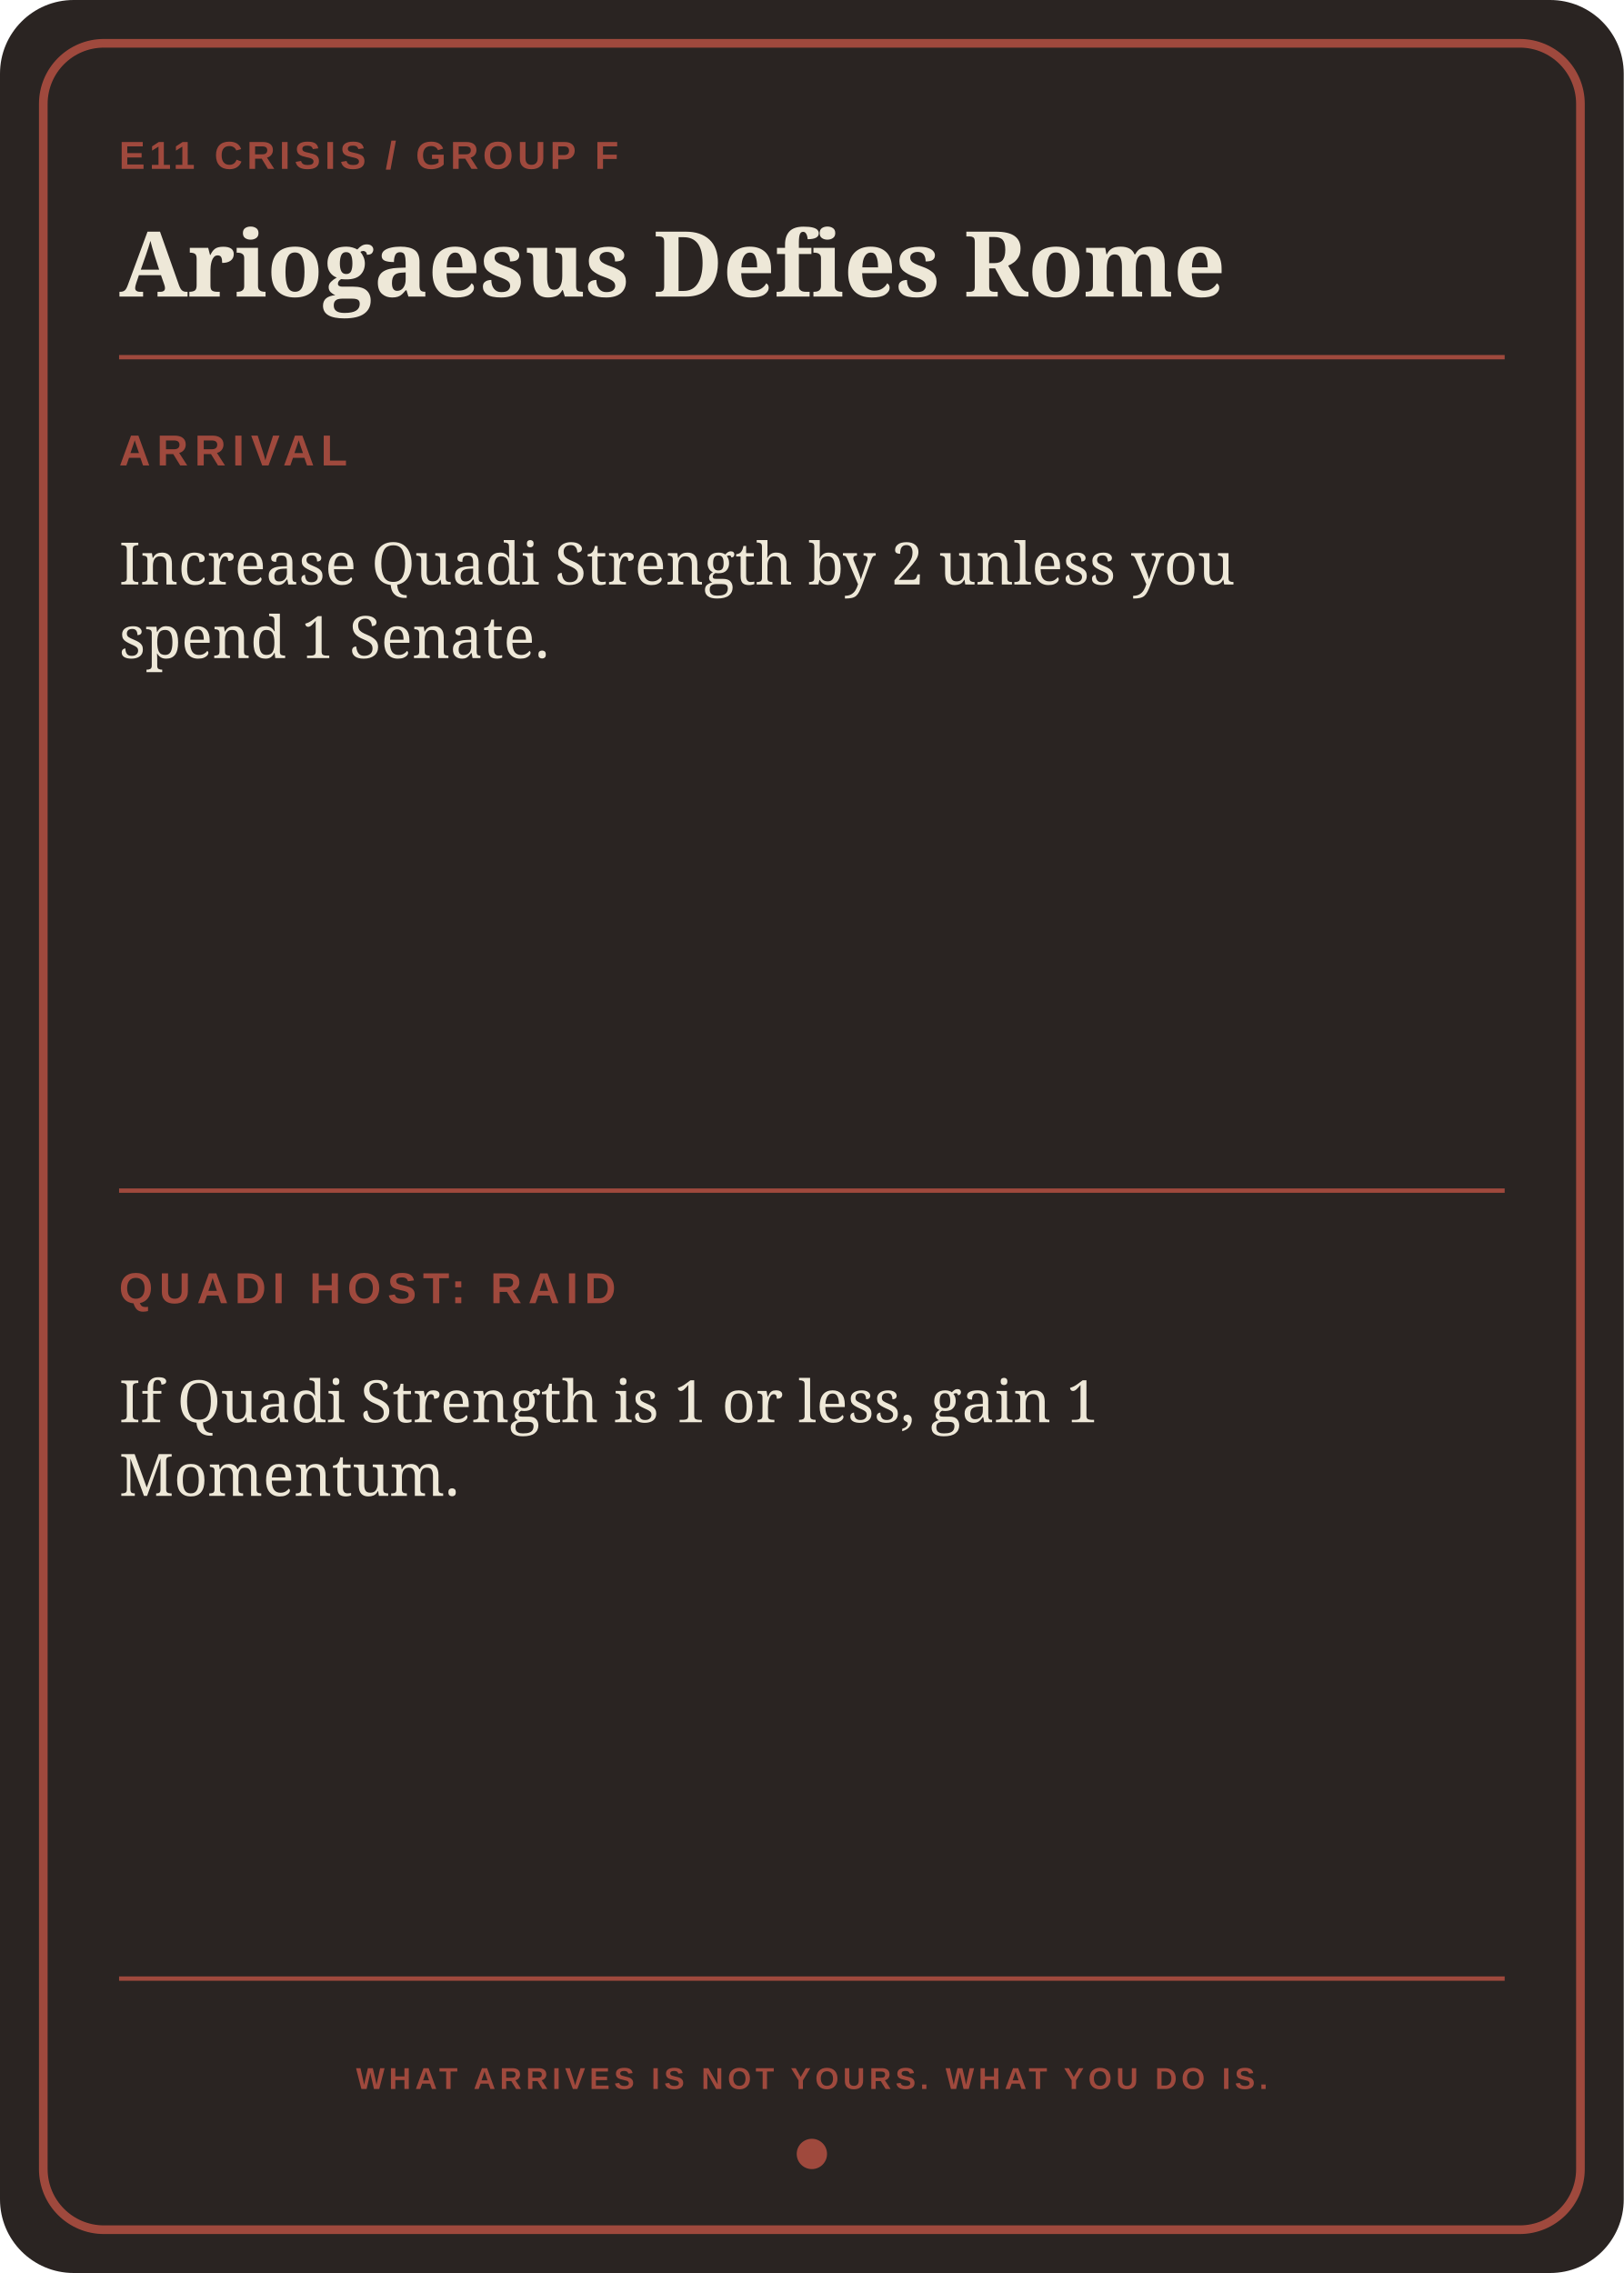
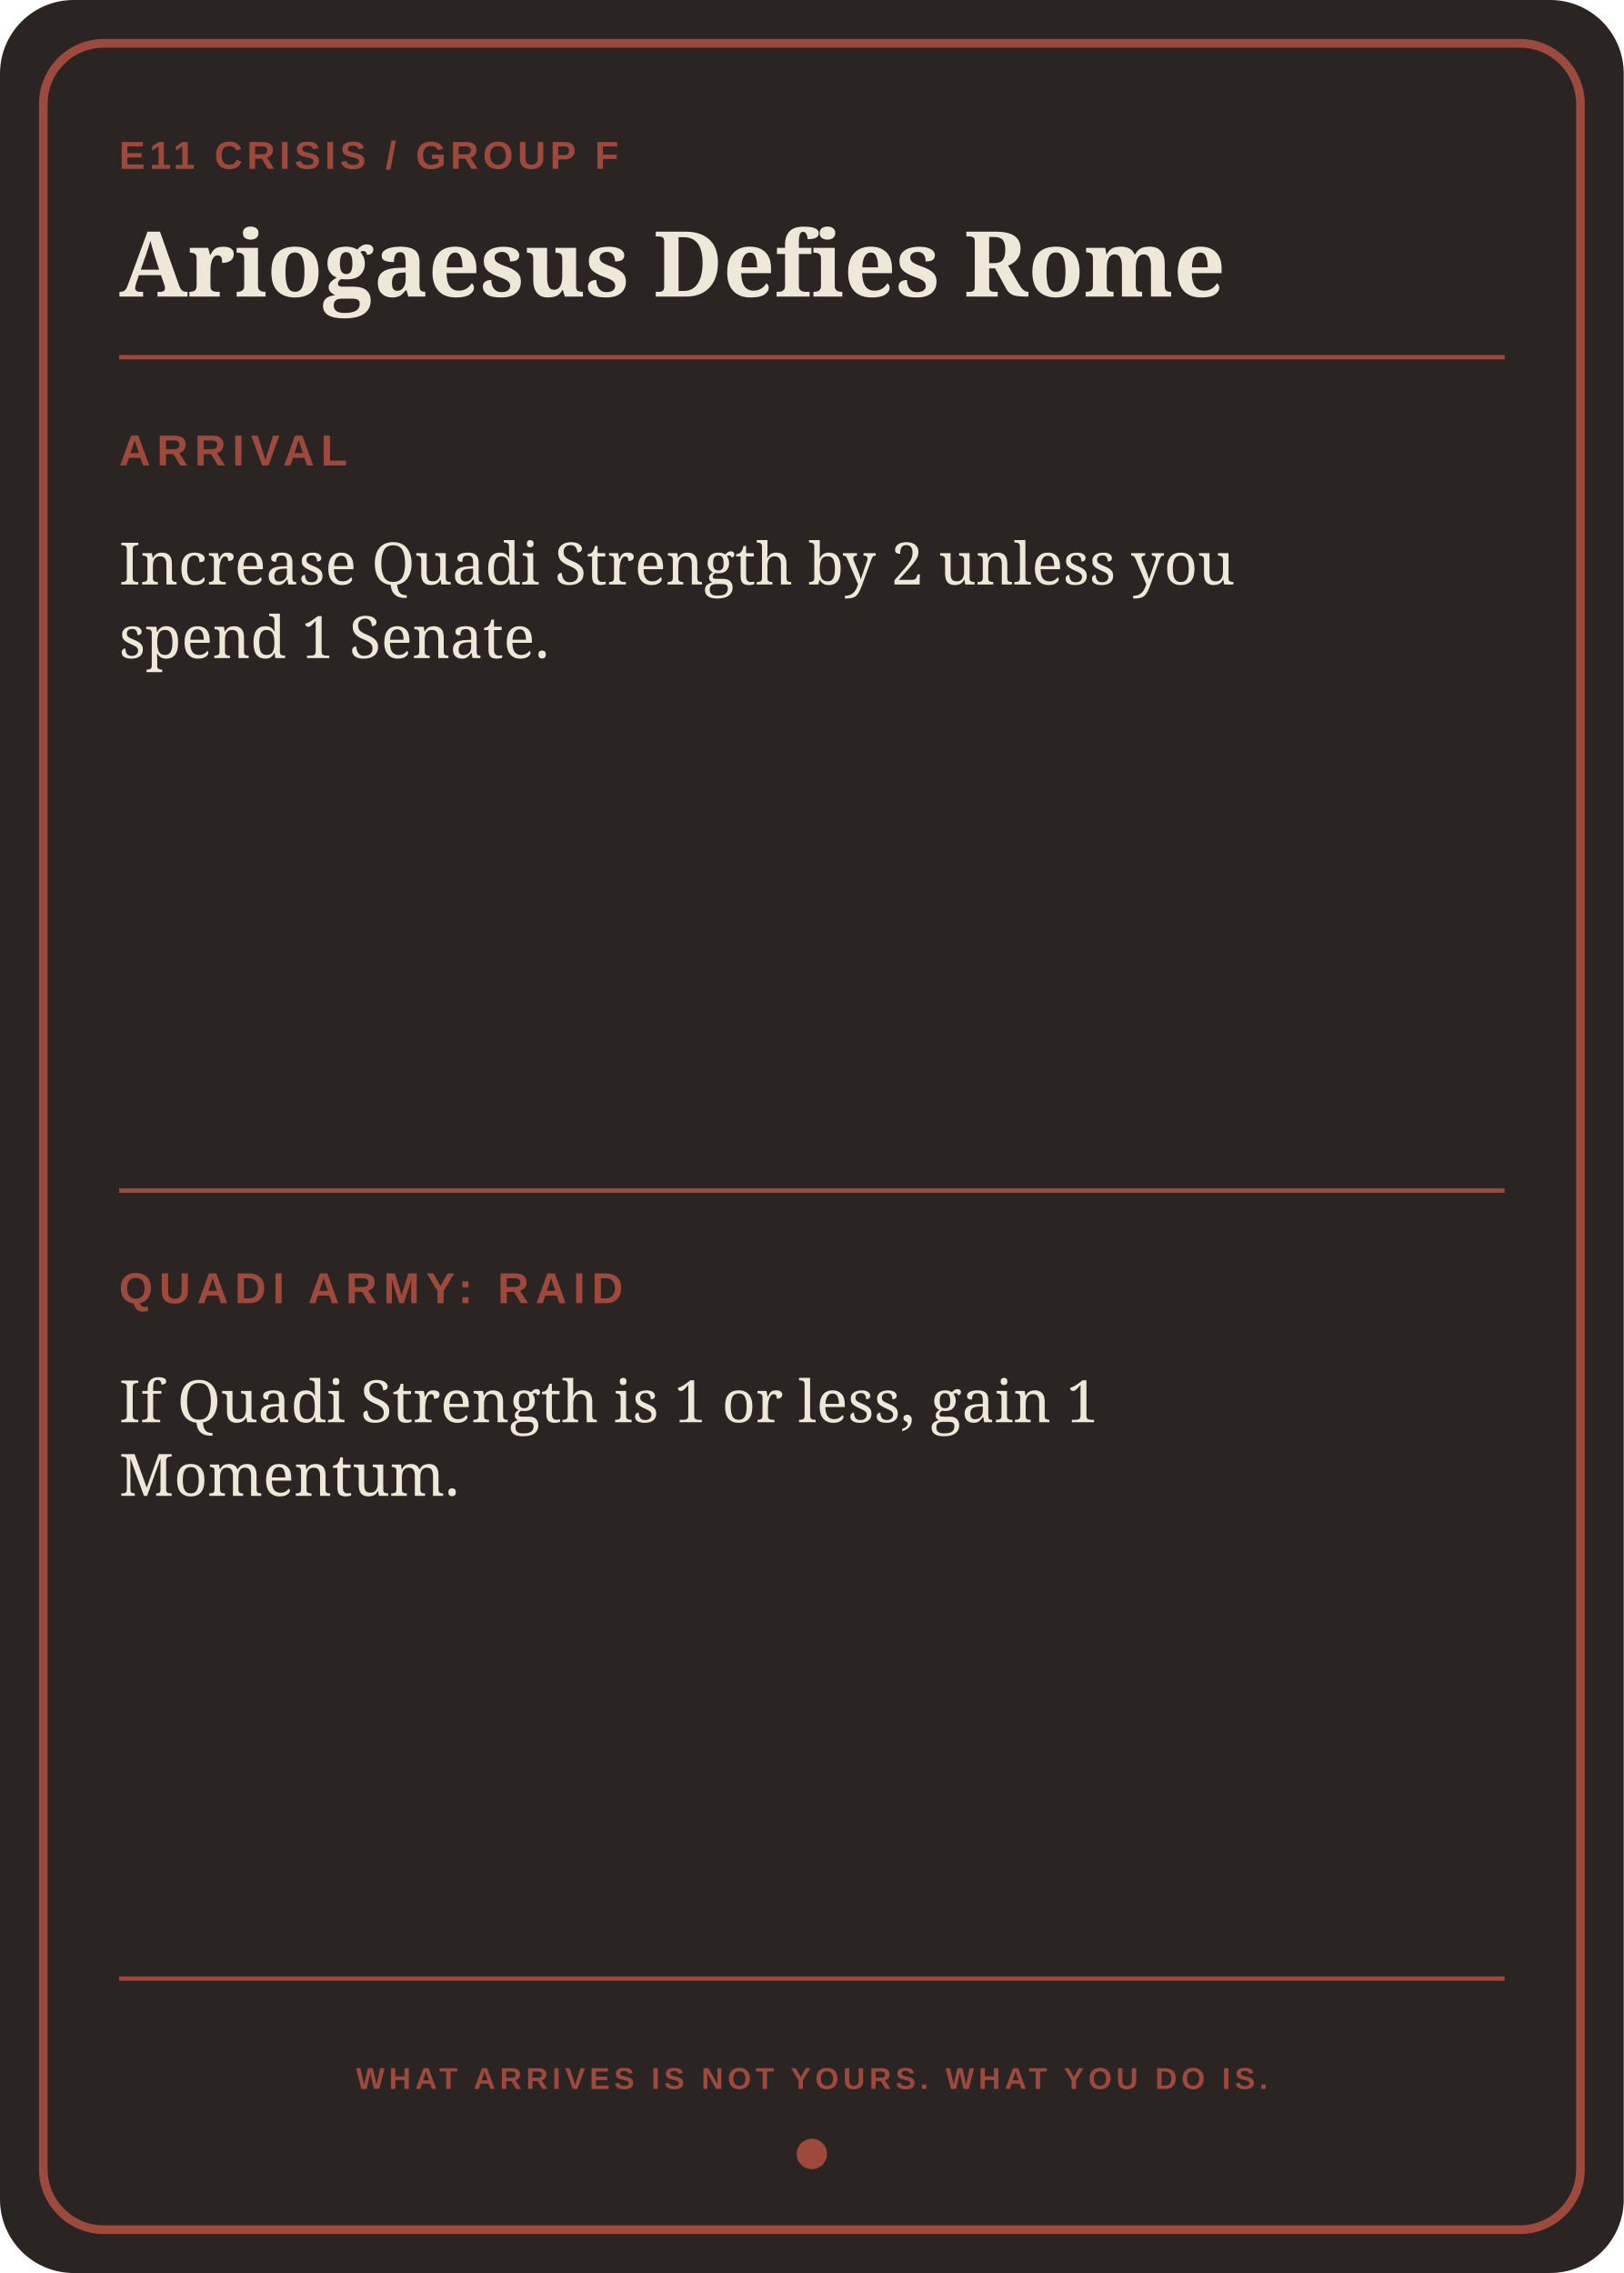
<svg xmlns="http://www.w3.org/2000/svg" width="2.5in" height="3.5in" viewBox="0 0 750 1050">
  <rect width="750" height="1050" rx="34" fill="#2a2422" />
  <rect x="20" y="20" width="710" height="1010" rx="28" fill="none" stroke="#9f493d" stroke-width="4" />
  <path d="M55 165H695M55 550H695M55 914H695" stroke="#9f493d" stroke-width="2" />
  <text x="55" y="78" fill="#9f493d" font-family="Arial,sans-serif" font-size="18" font-weight="bold" letter-spacing="2">E11  CRISIS / GROUP F</text>
  <text x="55" y="137" fill="#eee8d8" font-family="Georgia,serif" font-size="42" font-weight="bold">Ariogaesus Defies Rome</text>
  <text x="55" y="215" fill="#9f493d" font-family="Arial,sans-serif" font-size="20" font-weight="bold" letter-spacing="3">ARRIVAL</text>
  <text x="55" y="270" fill="#eee8d8" font-family="Georgia,serif" font-size="27">
    <tspan x="55" dy="0">Increase Quadi Strength by 2 unless you</tspan>
    <tspan x="55" dy="34">spend 1 Senate.</tspan>
  </text>
-   <text x="55" y="602" fill="#9f493d" font-family="Arial,sans-serif" font-size="20" font-weight="bold" letter-spacing="3">QUADI HOST: RAID</text>
+   <text x="55" y="602" fill="#9f493d" font-family="Arial,sans-serif" font-size="20" font-weight="bold" letter-spacing="3">QUADI ARMY: RAID</text>
  <text x="55" y="657" fill="#eee8d8" font-family="Georgia,serif" font-size="27">
    <tspan x="55" dy="0">If Quadi Strength is 1 or less, gain 1</tspan>
    <tspan x="55" dy="34">Momentum.</tspan>
  </text>
  <text x="375" y="965" text-anchor="middle" fill="#9f493d" font-family="Arial,sans-serif" font-size="14" font-weight="bold" letter-spacing="2">WHAT ARRIVES IS NOT YOURS. WHAT YOU DO IS.</text>
  <circle cx="375" cy="995" r="7" fill="#9f493d" />
</svg>
